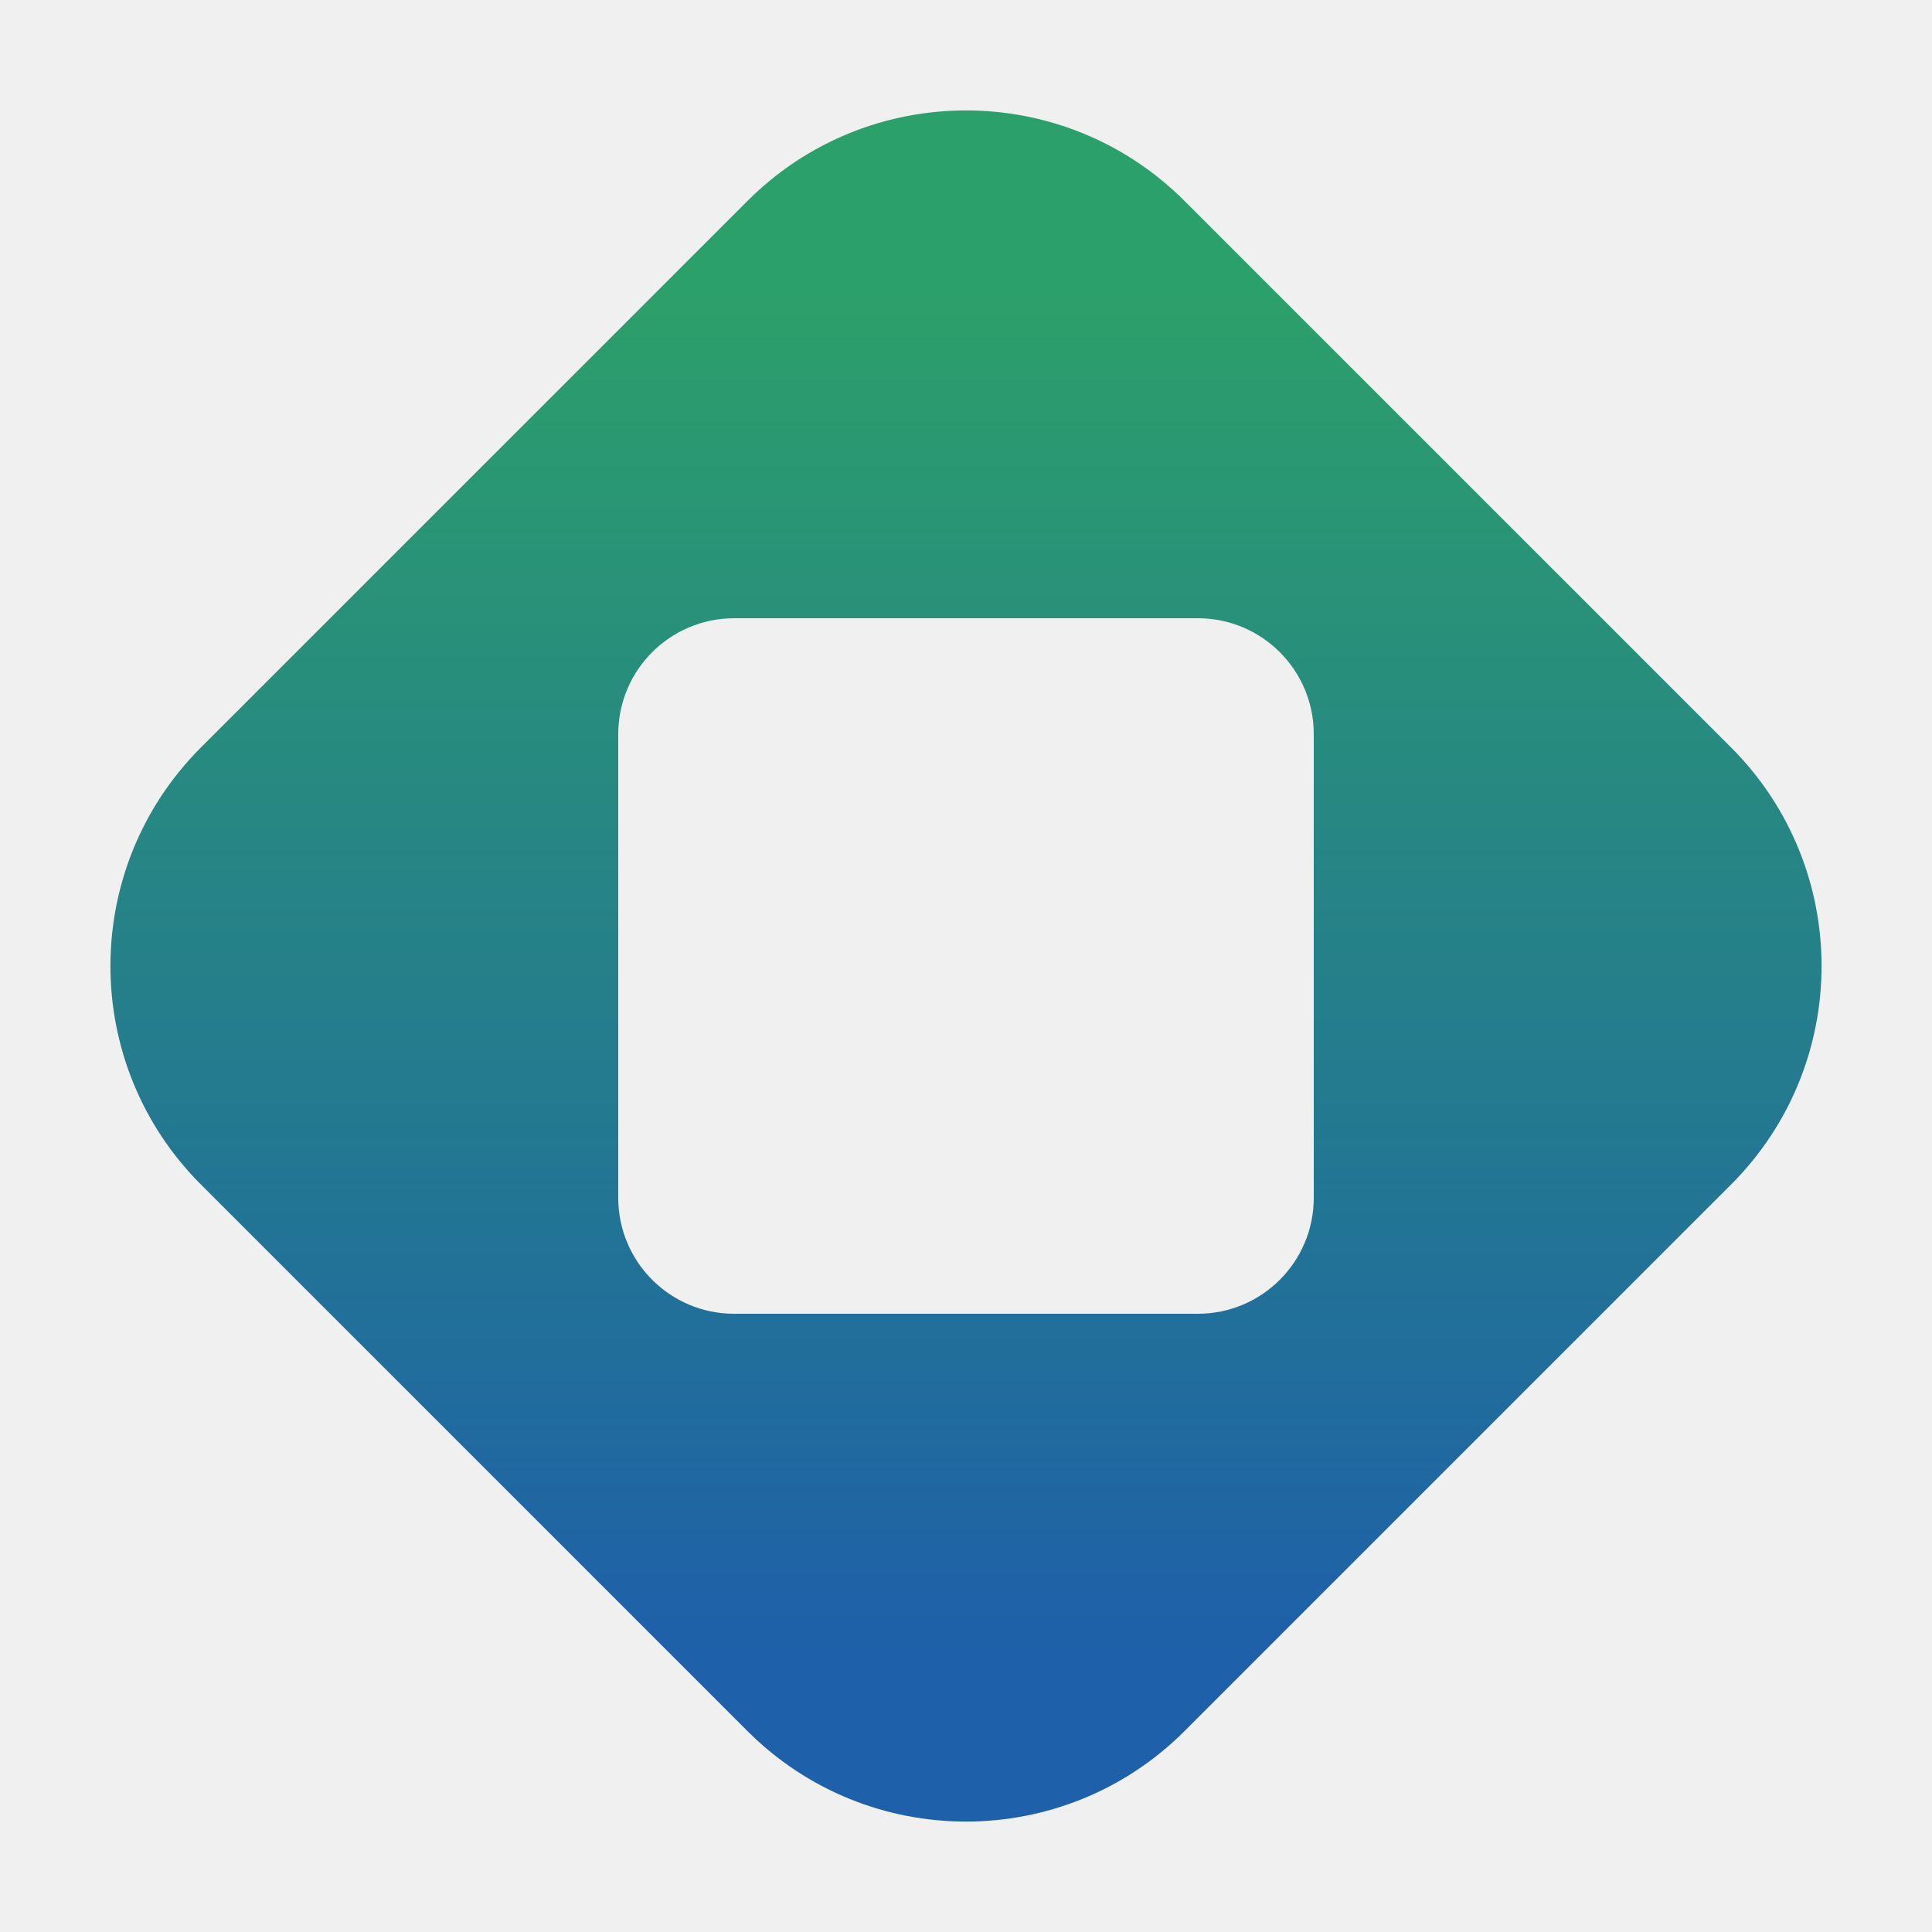
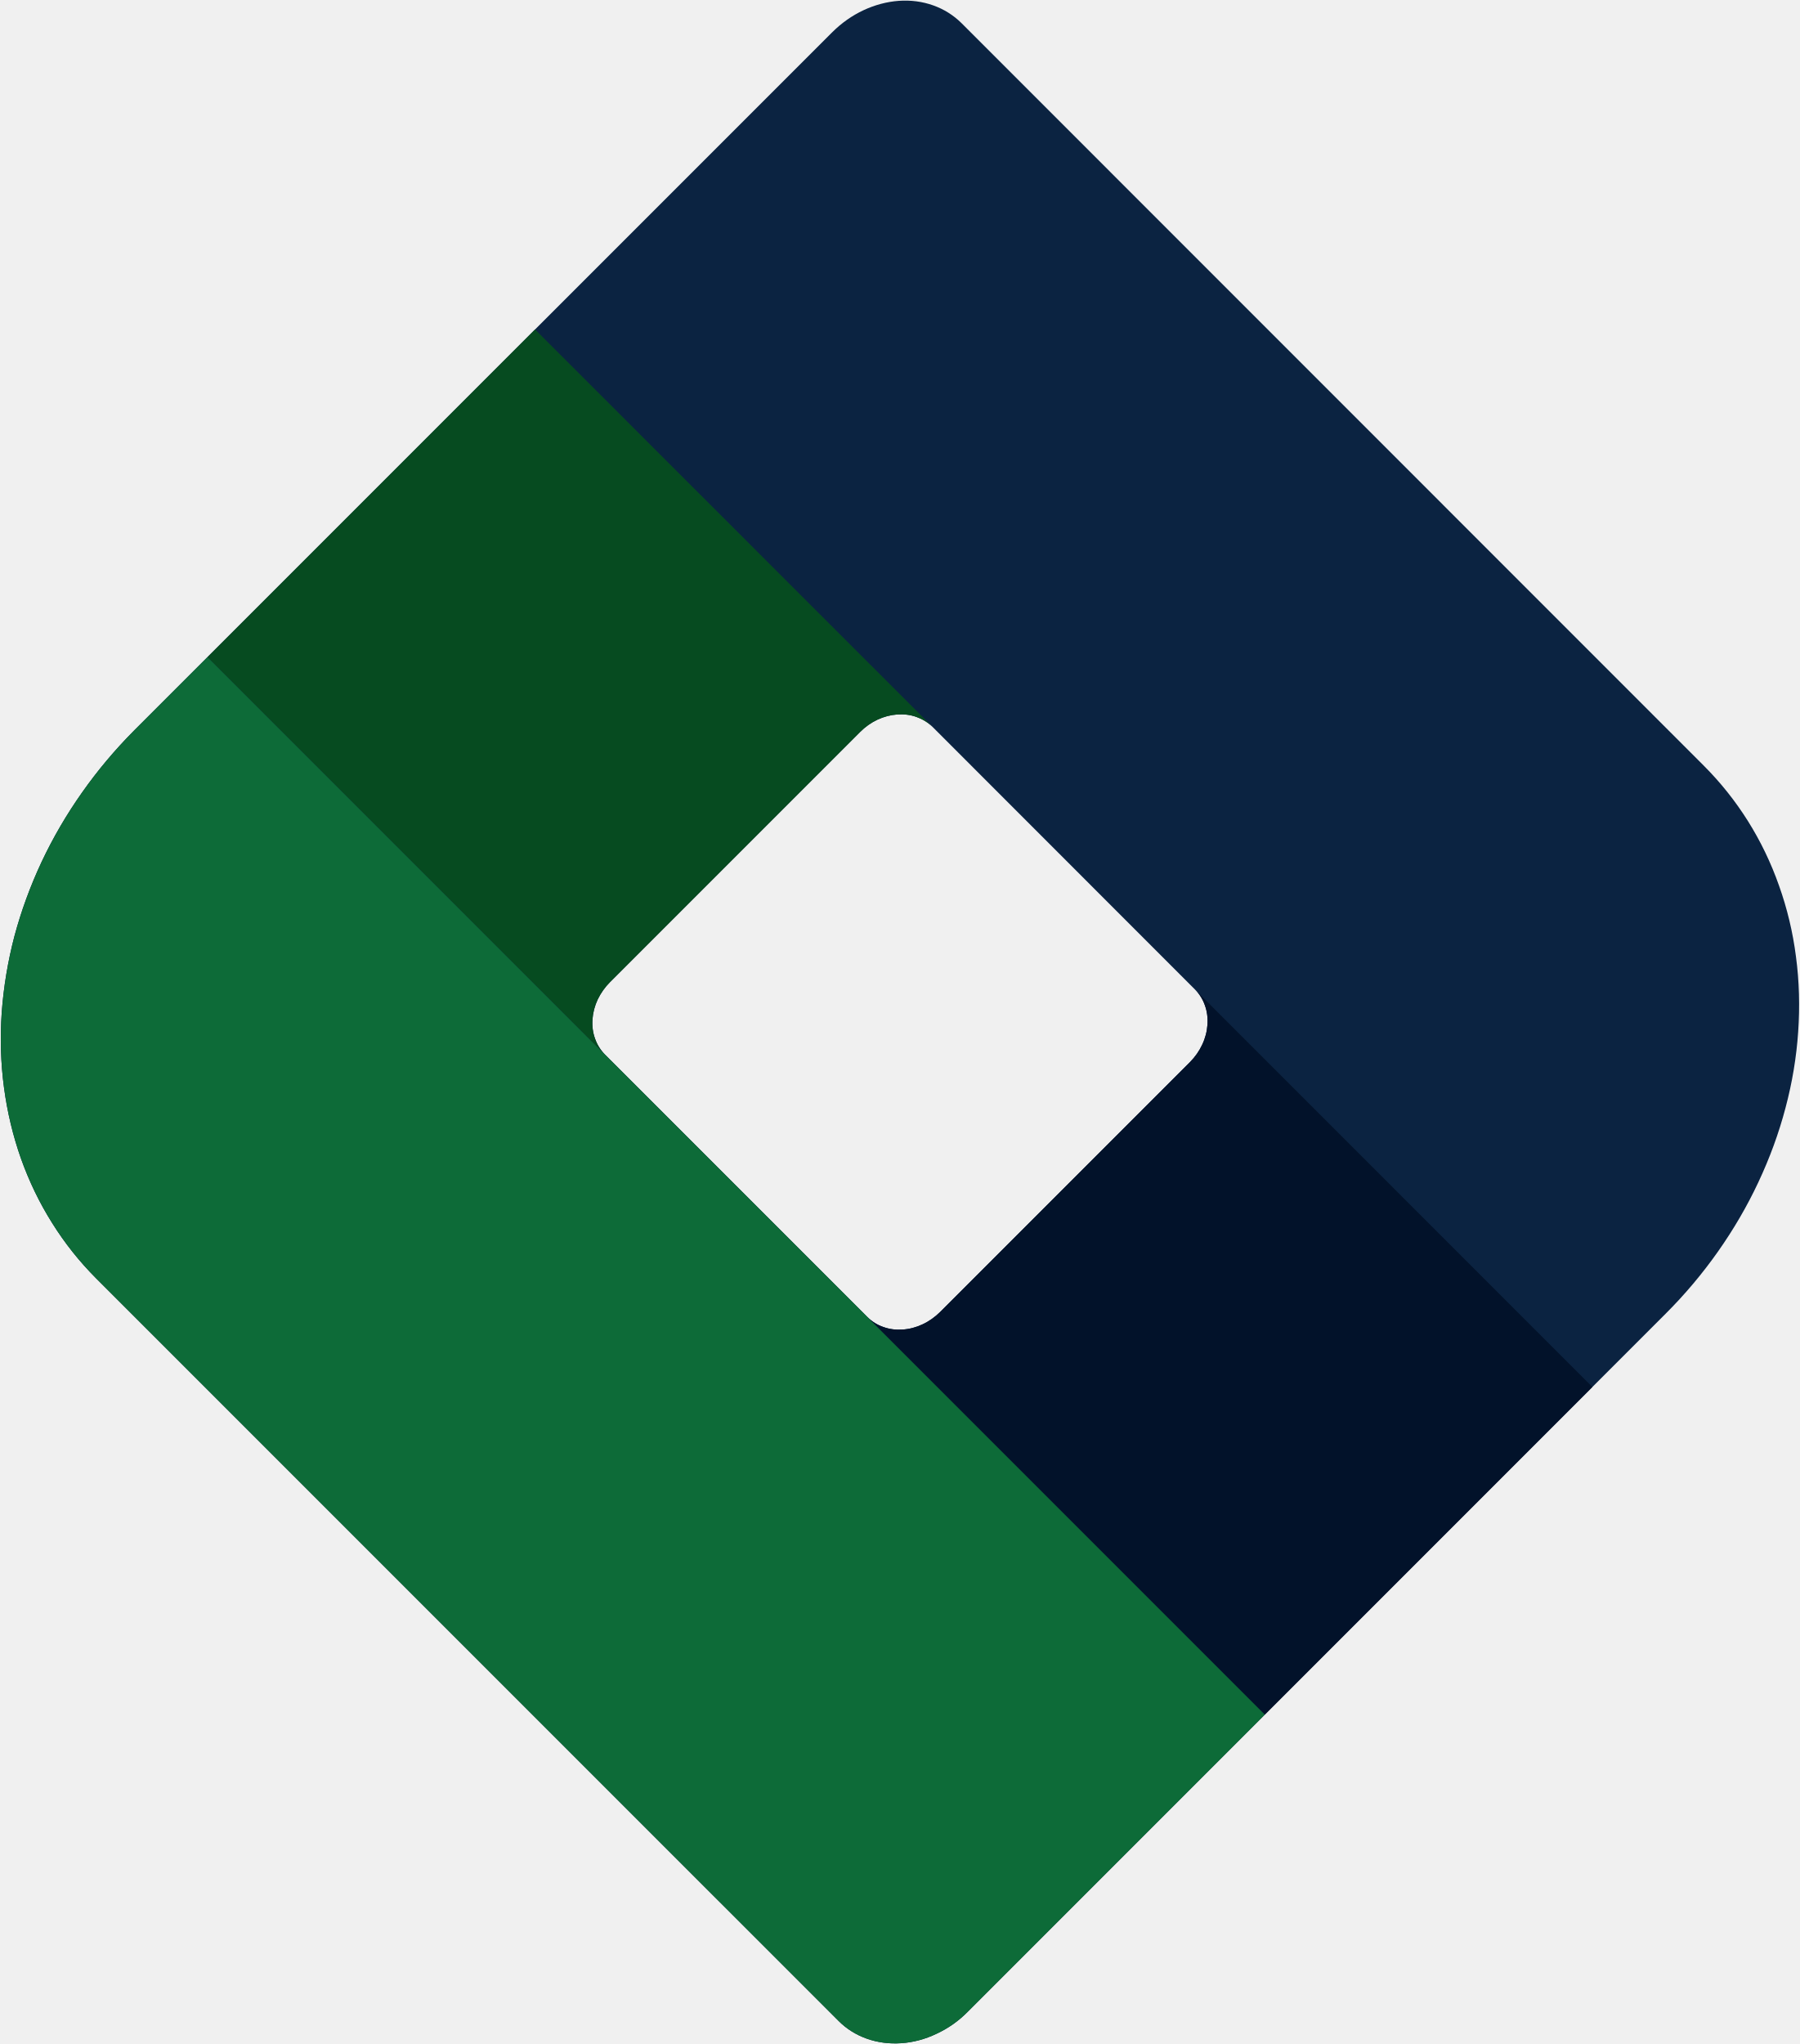
- <svg xmlns="http://www.w3.org/2000/svg" viewBox="0 0 100 100">
-   <defs>
-     <linearGradient id="g" x1="15%" y1="15%" x2="85%" y2="85%">
-       <stop offset="0%" stop-color="#2ca06a" />
-       <stop offset="100%" stop-color="#1e60a9" />
-     </linearGradient>
-     <mask id="m">
-       <rect width="100" height="100" fill="white" />
-       <rect x="32" y="32" width="36" height="36" rx="6" transform="rotate(45 50 50)" fill="black" />
-     </mask>
-   </defs>
-   <rect x="14" y="14" width="72" height="72" rx="16" transform="rotate(45 50 50)" fill="url(#g)" mask="url(#m)" />
+ <svg xmlns="http://www.w3.org/2000/svg" viewBox="459.922 252.734 60.367 68.539">
+   <defs />
+   <path d="M 487.84 253.809 C 488.148 253.504 488.496 253.258 488.879 253.078 C 489.266 252.898 489.66 252.793 490.066 252.762 C 490.473 252.734 490.855 252.785 491.219 252.914 C 491.582 253.043 491.898 253.242 492.168 253.508 L 517.062 278.406 C 517.625 278.969 518.117 279.586 518.543 280.262 C 518.969 280.941 519.316 281.66 519.586 282.426 C 519.859 283.191 520.051 283.988 520.156 284.812 C 520.266 285.637 520.289 286.477 520.23 287.332 C 520.172 288.184 520.031 289.035 519.805 289.883 C 519.582 290.73 519.277 291.562 518.895 292.375 C 518.516 293.184 518.062 293.961 517.539 294.703 C 517.016 295.445 516.43 296.141 515.785 296.785 L 492.371 320.199 C 492.066 320.508 491.719 320.75 491.332 320.93 C 490.949 321.113 490.551 321.219 490.148 321.246 C 489.742 321.273 489.355 321.223 488.992 321.094 C 488.629 320.965 488.312 320.766 488.047 320.5 L 463.148 295.602 C 462.59 295.043 462.094 294.422 461.672 293.746 C 461.246 293.07 460.898 292.348 460.625 291.582 C 460.355 290.816 460.164 290.02 460.055 289.195 C 459.945 288.371 459.922 287.531 459.98 286.68 C 460.043 285.824 460.184 284.973 460.406 284.125 C 460.633 283.277 460.938 282.445 461.316 281.637 C 461.699 280.824 462.152 280.047 462.676 279.305 C 463.199 278.562 463.781 277.871 464.426 277.223 Z M 491.199 277.109 L 500 285.914 C 500.148 286.062 500.262 286.242 500.332 286.445 C 500.406 286.648 500.434 286.867 500.418 287.094 C 500.402 287.324 500.344 287.547 500.242 287.762 C 500.141 287.98 500.004 288.172 499.832 288.348 L 491.449 296.73 C 491.273 296.902 491.082 297.039 490.863 297.141 C 490.648 297.242 490.426 297.301 490.195 297.316 C 489.969 297.332 489.754 297.305 489.547 297.23 C 489.344 297.16 489.164 297.047 489.016 296.898 L 480.215 288.098 C 480.062 287.945 479.953 287.77 479.879 287.562 C 479.805 287.359 479.777 287.145 479.793 286.914 C 479.809 286.688 479.867 286.465 479.969 286.246 C 480.074 286.031 480.211 285.836 480.383 285.664 L 488.766 277.281 C 488.938 277.109 489.133 276.969 489.348 276.867 C 489.566 276.766 489.789 276.707 490.016 276.691 C 490.246 276.676 490.461 276.703 490.664 276.777 C 490.871 276.852 491.047 276.961 491.199 277.109 Z M 491.199 277.109" fill-rule="evenodd" fill="#0B2341" />
+   <path d="M 502.344 310.227 L 492.371 320.199 C 492.066 320.508 491.719 320.75 491.332 320.93 C 490.949 321.113 490.551 321.219 490.148 321.246 C 489.742 321.273 489.355 321.223 488.992 321.094 C 488.629 320.965 488.312 320.766 488.047 320.5 L 463.148 295.602 C 462.59 295.043 462.094 294.422 461.672 293.746 C 461.246 293.07 460.898 292.348 460.625 291.582 C 460.355 290.816 460.164 290.02 460.055 289.195 C 459.945 288.371 459.922 287.531 459.98 286.68 C 460.043 285.824 460.184 284.973 460.406 284.125 C 460.633 283.277 460.938 282.445 461.316 281.637 C 461.699 280.824 462.152 280.047 462.676 279.305 C 463.199 278.562 463.781 277.871 464.426 277.223 L 466.883 274.766 Z M 502.344 310.227" fill="#0D6B38" />
+   <path d="M 477.867 263.781 L 491.199 277.109 C 491.047 276.961 490.871 276.852 490.664 276.777 C 490.461 276.703 490.246 276.676 490.016 276.691 C 489.789 276.707 489.566 276.766 489.348 276.867 C 489.133 276.969 488.938 277.109 488.766 277.281 L 480.383 285.664 C 480.211 285.836 480.074 286.031 479.969 286.246 C 479.867 286.465 479.809 286.688 479.793 286.914 C 479.777 287.145 479.805 287.359 479.879 287.562 C 479.953 287.77 480.062 287.945 480.215 288.098 L 466.883 274.766 Z M 477.867 263.781" fill="#064B20" />
+   <path d="M 502.344 310.227 L 489.016 296.898 C 489.164 297.047 489.344 297.16 489.547 297.23 C 489.754 297.305 489.969 297.332 490.195 297.316 C 490.426 297.301 490.648 297.242 490.863 297.141 C 491.082 297.039 491.273 296.902 491.449 296.73 L 499.832 288.348 C 500.004 288.172 500.141 287.98 500.242 287.762 C 500.344 287.547 500.402 287.324 500.418 287.094 C 500.434 286.867 500.406 286.648 500.332 286.445 C 500.262 286.242 500.148 286.062 500 285.914 L 513.328 299.242 Z M 502.344 310.227" fill="#02122A" />
</svg>
